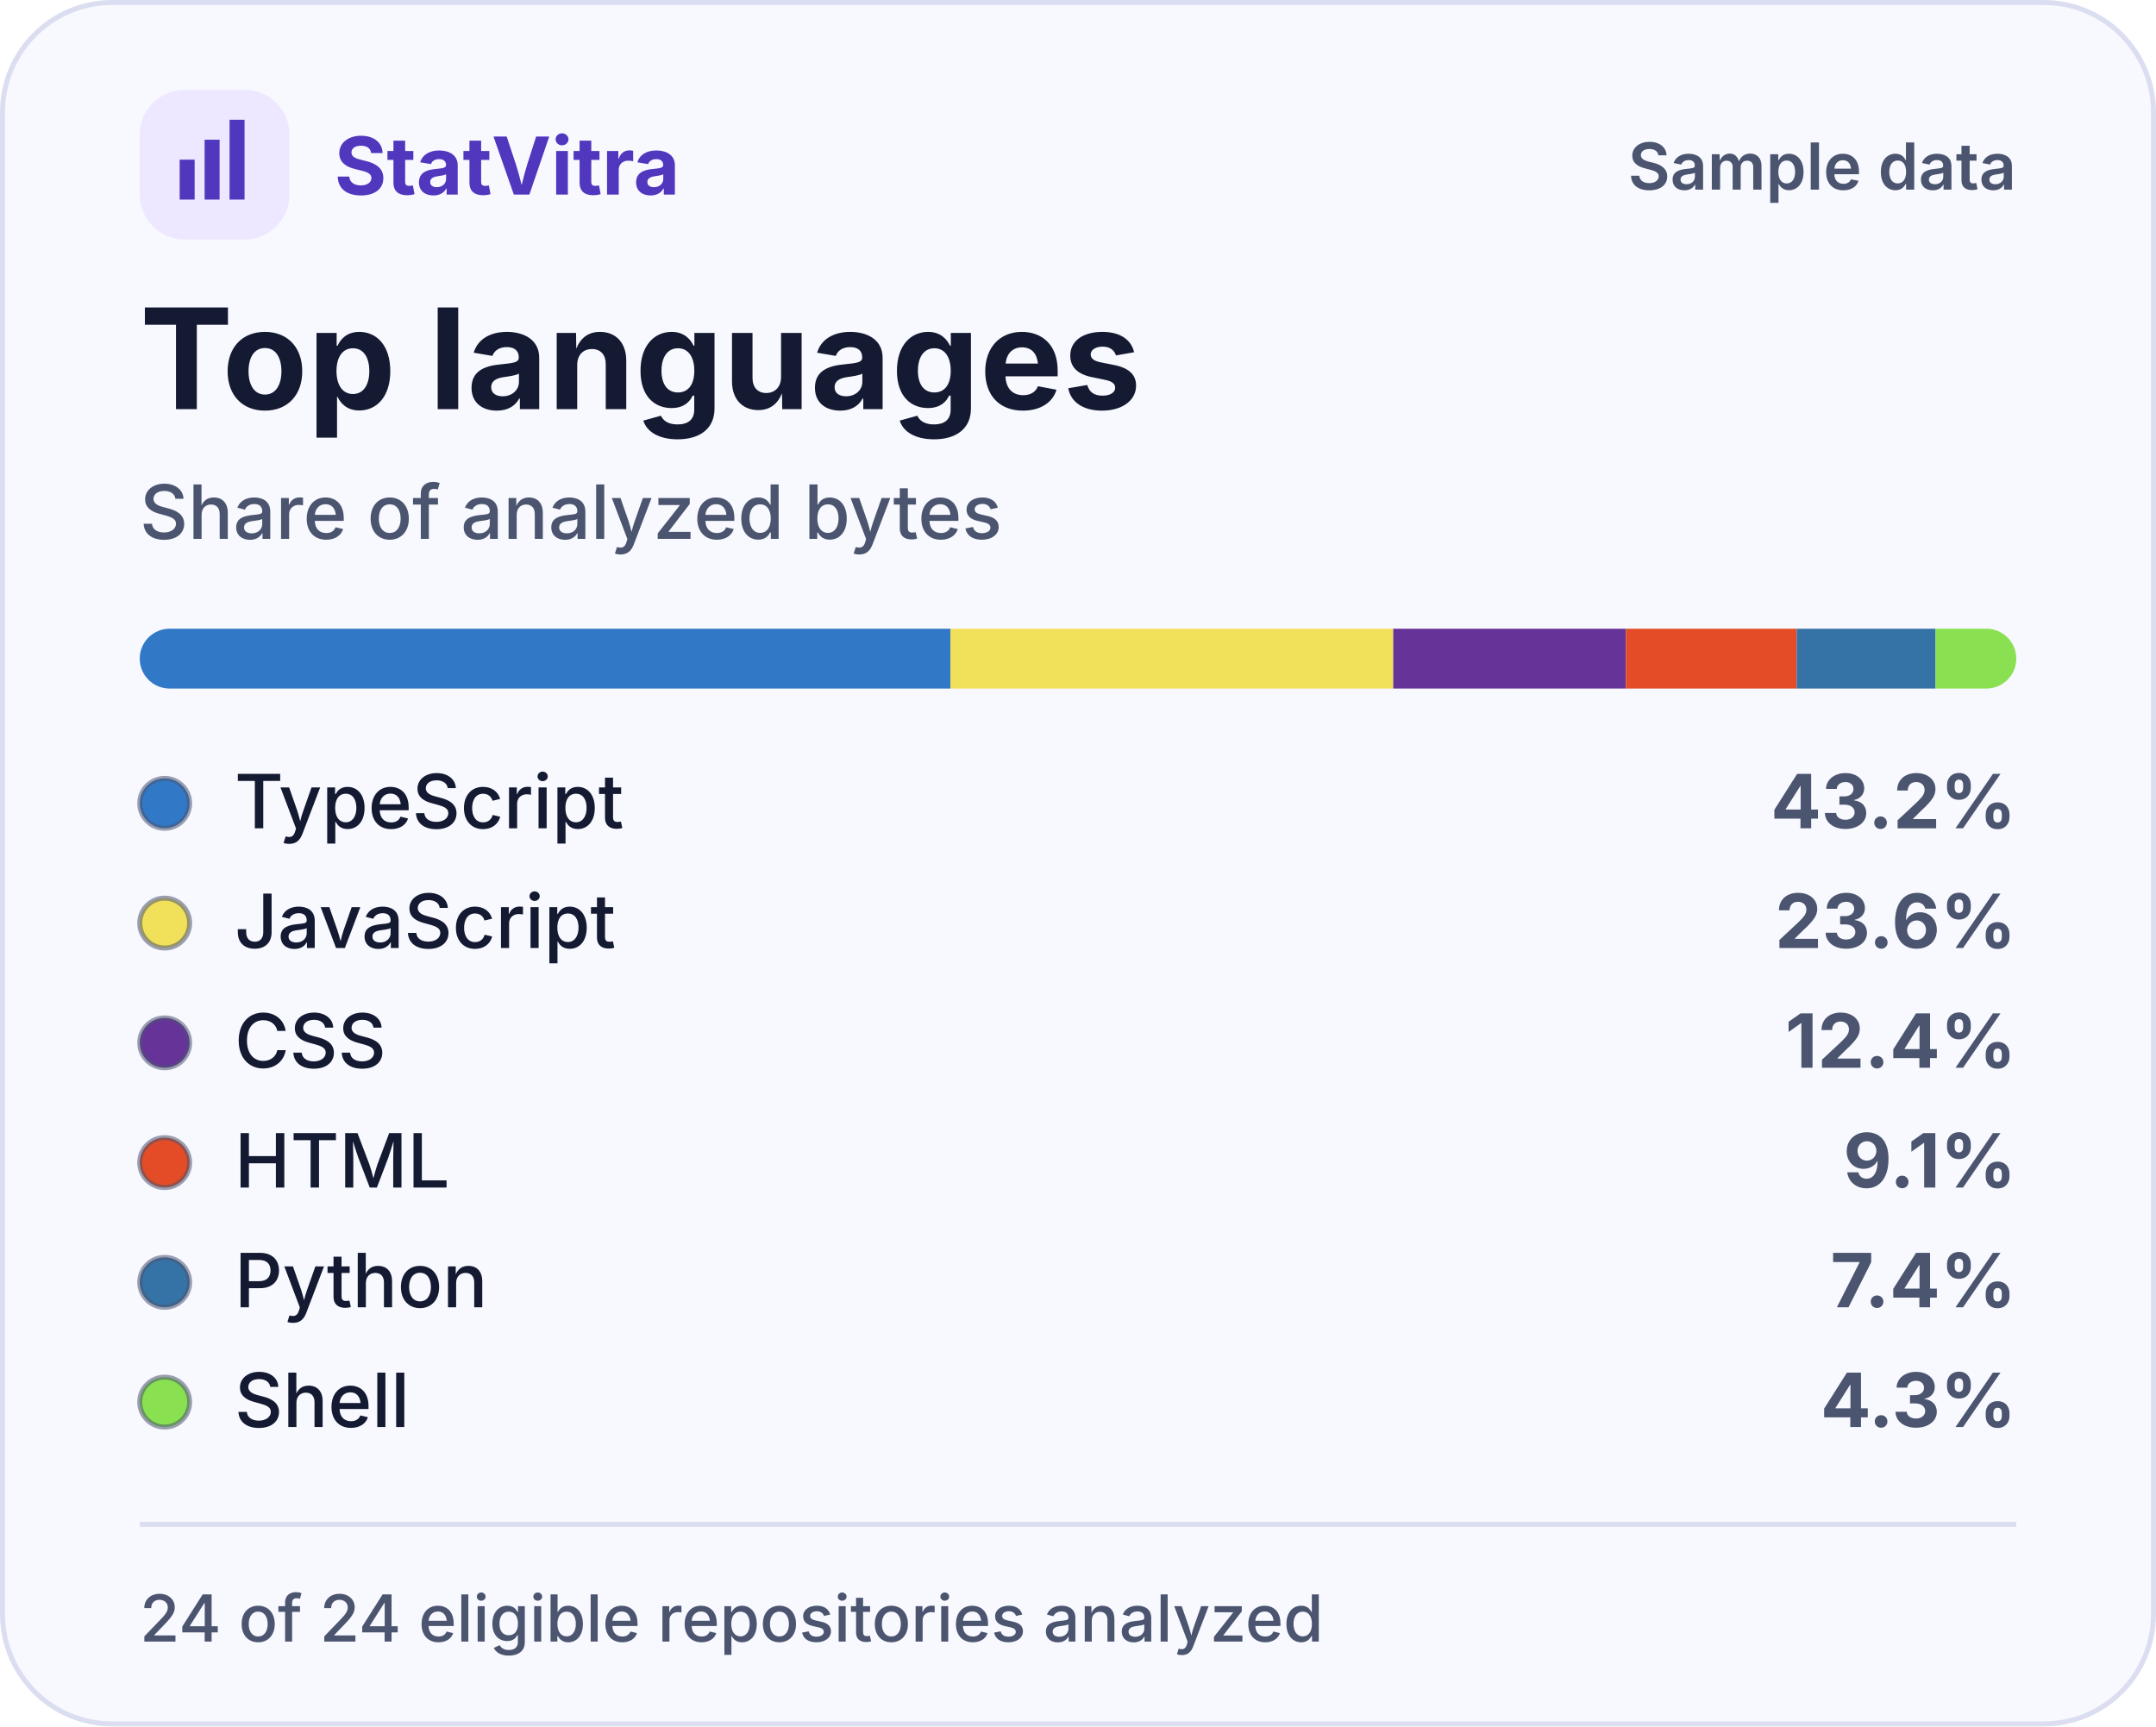
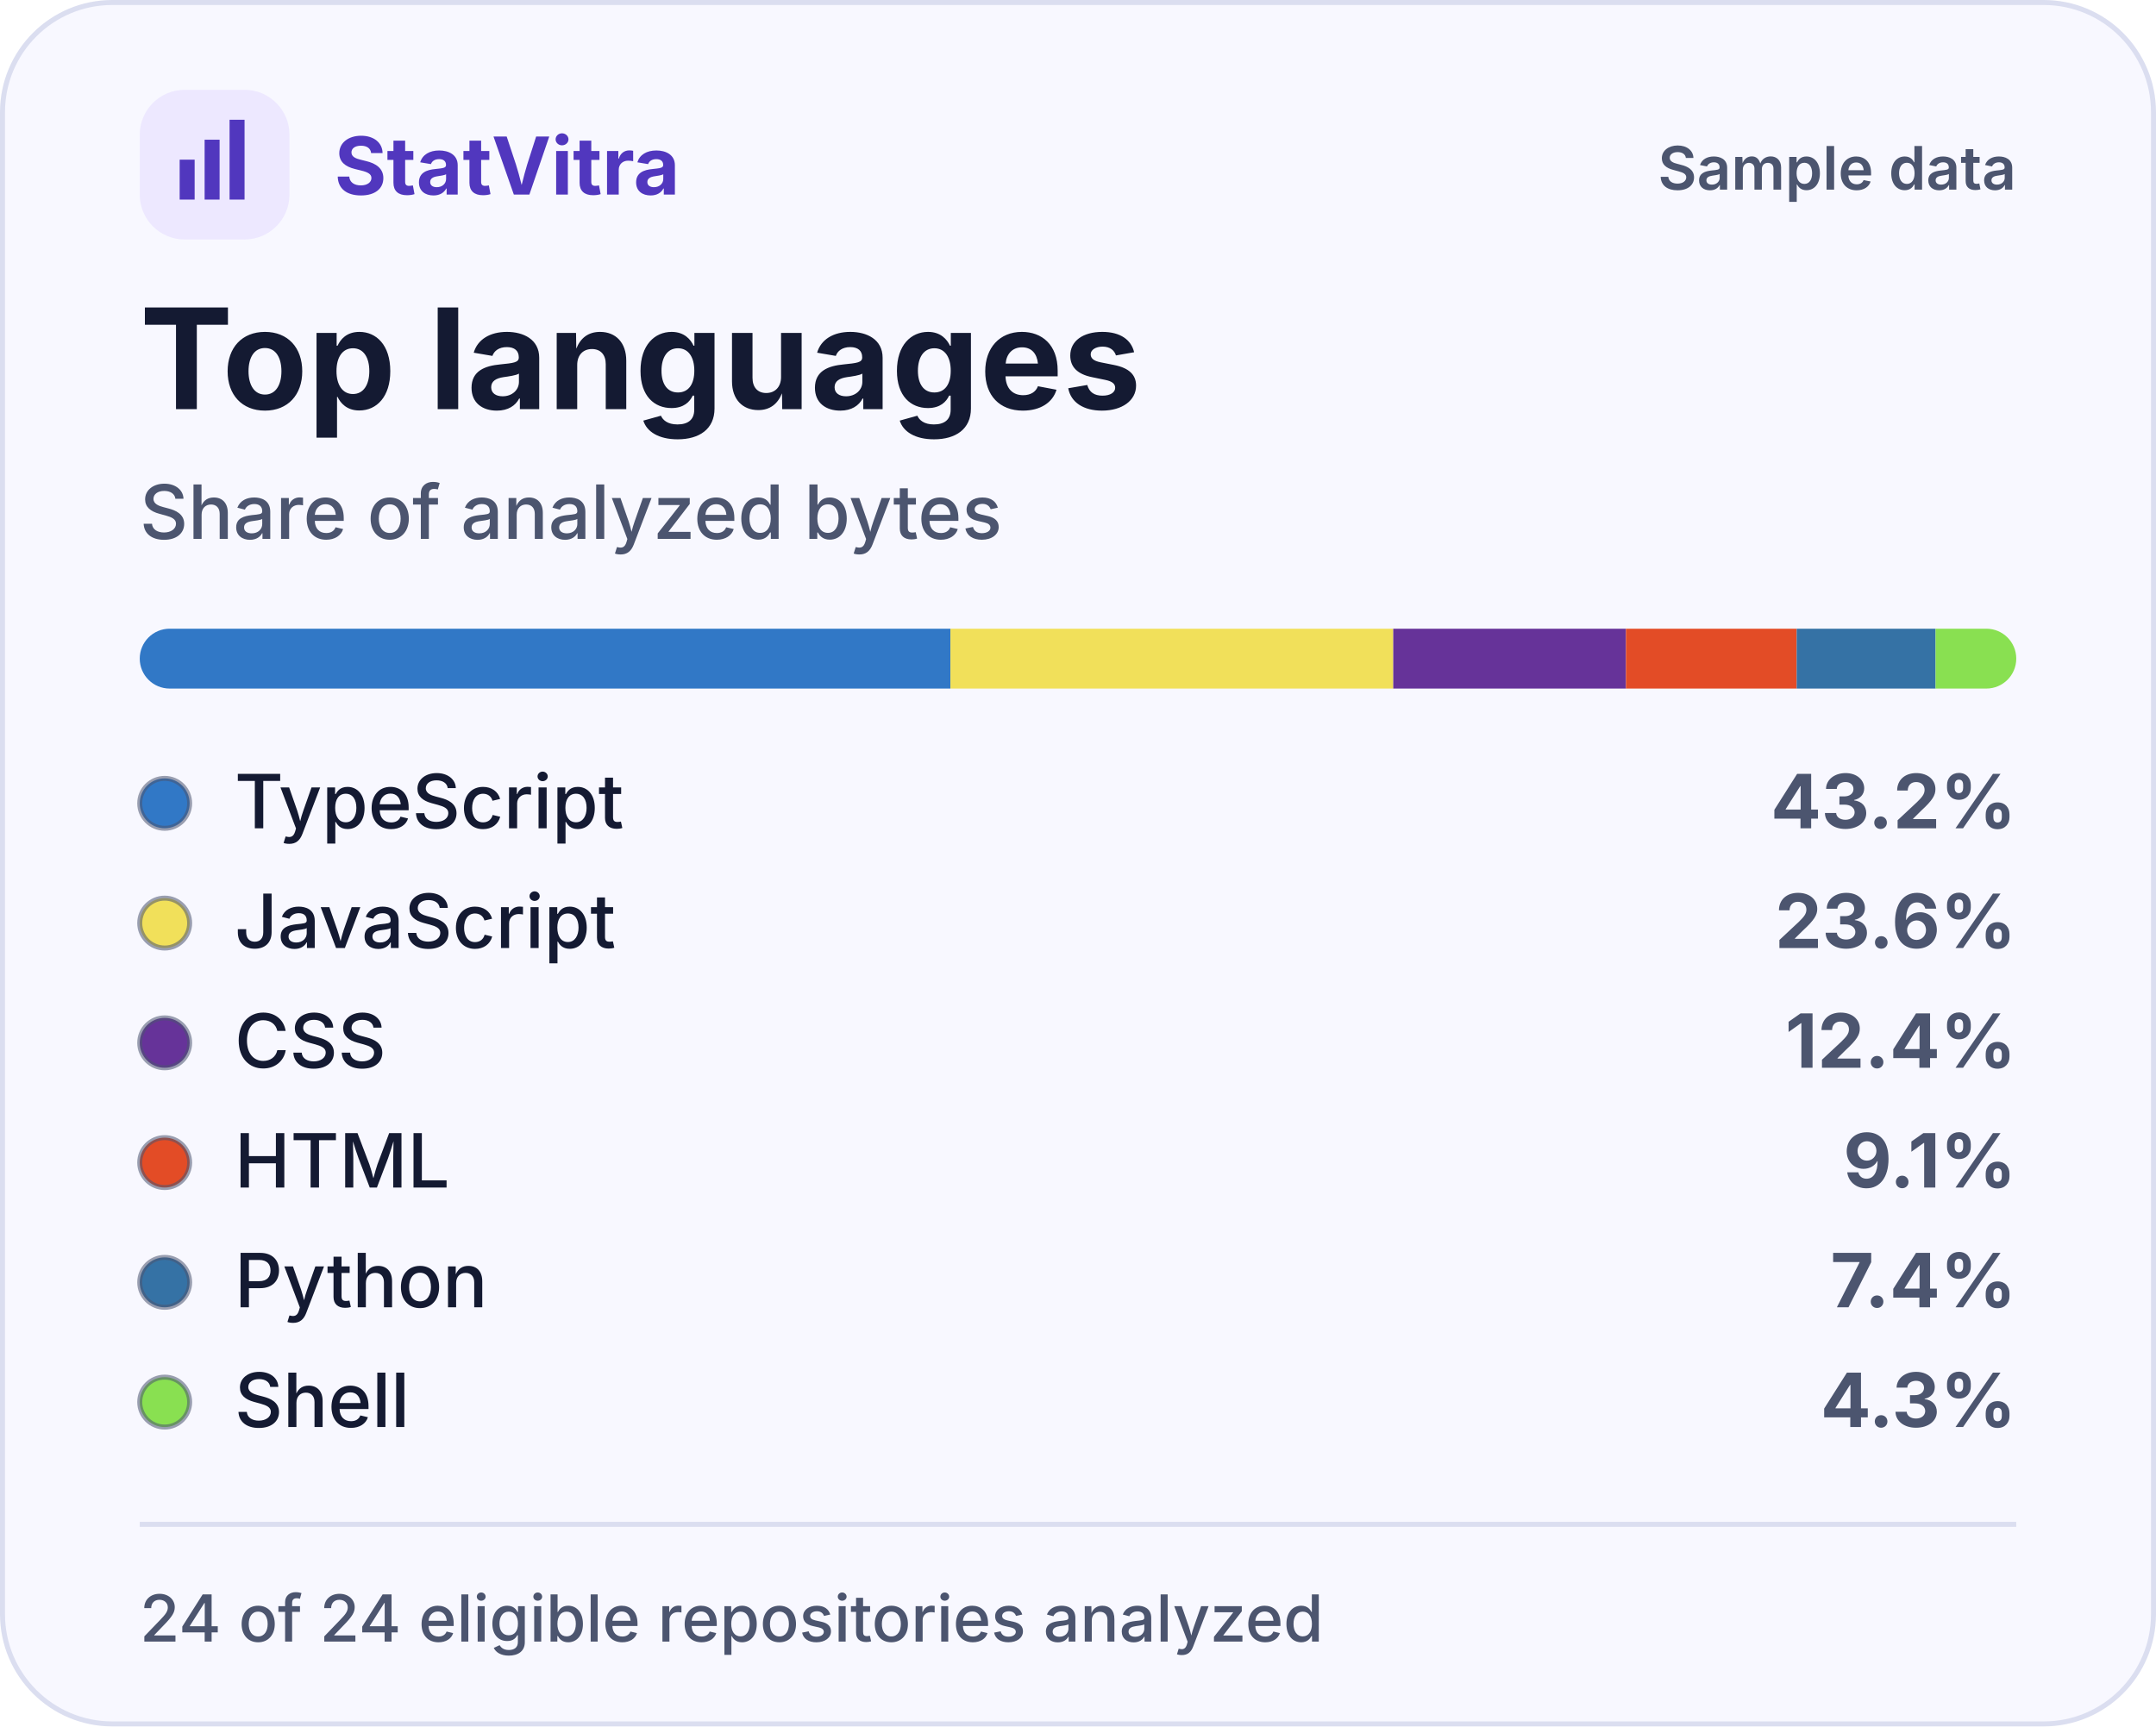
<svg xmlns="http://www.w3.org/2000/svg" width="432" height="346" viewBox="0 0 432 346" role="img" aria-labelledby="title description" xml:lang="en">
  <g font-family="system-ui, -apple-system, Segoe UI, sans-serif" font-variant-numeric="tabular-nums">
    <rect x="0.5" y="0.5" width="431" height="345" rx="22" fill="#f8f8ff" stroke="#dbdef0" />
    <rect x="28" y="18" width="30" height="30" rx="9" fill="#ede8ff" stroke="none" />
    <path d="M36 32h3v8h-3zm5-4h3v12h-3zm5-4h3v16h-3z" fill="#5137be" />
    <text x="67" y="39" font-size="16" font-weight="750" text-anchor="start" fill="#5137be" unicode-bidi="plaintext">StatVitra</text>
-     <text x="404" y="38" font-size="13" font-weight="600" text-anchor="end" fill="#4c556f" unicode-bidi="plaintext">Sample data</text>
+     <text x="404" y="38" font-size="12" font-weight="600" text-anchor="end" fill="#4c556f" unicode-bidi="plaintext">Sample data</text>
    <text x="28" y="82" font-size="28" font-weight="750" text-anchor="start" fill="#141a32" unicode-bidi="plaintext">Top languages</text>
    <text x="28" y="108" font-size="15" font-weight="500" text-anchor="start" fill="#4c556f" unicode-bidi="plaintext">Share of analyzed bytes</text>
-     <defs>
-       <clipPath id="bar">
-         <rect x="28" y="126" width="376" height="12" rx="6" />
-       </clipPath>
-     </defs>
-     <g clip-path="url(#bar)">
-       <rect x="28" y="126" width="162.432" height="12" rx="0" fill="#3178c6" stroke="none" />
-       <rect x="190.432" y="126" width="88.736" height="12" rx="0" fill="#f1e05a" stroke="none" />
-       <rect x="279.168" y="126" width="46.624" height="12" rx="0" fill="#663399" stroke="none" />
-       <rect x="325.792" y="126" width="34.216" height="12" rx="0" fill="#e34c26" stroke="none" />
-       <rect x="360.008" y="126" width="27.824" height="12" rx="0" fill="#3572A5" stroke="none" />
-       <rect x="387.832" y="126" width="16.168" height="12" rx="0" fill="#89e051" stroke="none" />
+     <g transform="translate(0 0)">
+       <g class="content">
+         <defs>
+           <clipPath id="bar">
+             <rect x="28" y="126" width="376" height="12" rx="6" />
+           </clipPath>
+         </defs>
+         <g clip-path="url(#bar)">
+           <rect x="28" y="126" width="162.432" height="12" rx="0" fill="#3178c6" stroke="none" />
+           <rect x="190.432" y="126" width="88.736" height="12" rx="0" fill="#f1e05a" stroke="none" />
+           <rect x="279.168" y="126" width="46.624" height="12" rx="0" fill="#663399" stroke="none" />
+           <rect x="325.792" y="126" width="34.216" height="12" rx="0" fill="#e34c26" stroke="none" />
+           <rect x="360.008" y="126" width="27.824" height="12" rx="0" fill="#3572A5" stroke="none" />
+           <rect x="387.832" y="126" width="16.168" height="12" rx="0" fill="#89e051" stroke="none" />
+         </g>
+         <circle cx="33" cy="161" r="5" fill="#3178c6" stroke="#4c556f" stroke-opacity=".55" />
+         <text x="47" y="166" font-size="15" font-weight="550" text-anchor="start" fill="#141a32" unicode-bidi="plaintext">TypeScript</text>
+         <text x="404" y="166" font-size="15" font-weight="650" text-anchor="end" fill="#4c556f" unicode-bidi="plaintext">43.2%</text>
+         <circle cx="33" cy="185" r="5" fill="#f1e05a" stroke="#4c556f" stroke-opacity=".55" />
+         <text x="47" y="190" font-size="15" font-weight="550" text-anchor="start" fill="#141a32" unicode-bidi="plaintext">JavaScript</text>
+         <text x="404" y="190" font-size="15" font-weight="650" text-anchor="end" fill="#4c556f" unicode-bidi="plaintext">23.6%</text>
+         <circle cx="33" cy="209" r="5" fill="#663399" stroke="#4c556f" stroke-opacity=".55" />
+         <text x="47" y="214" font-size="15" font-weight="550" text-anchor="start" fill="#141a32" unicode-bidi="plaintext">CSS</text>
+         <text x="404" y="214" font-size="15" font-weight="650" text-anchor="end" fill="#4c556f" unicode-bidi="plaintext">12.4%</text>
+         <circle cx="33" cy="233" r="5" fill="#e34c26" stroke="#4c556f" stroke-opacity=".55" />
+         <text x="47" y="238" font-size="15" font-weight="550" text-anchor="start" fill="#141a32" unicode-bidi="plaintext">HTML</text>
+         <text x="404" y="238" font-size="15" font-weight="650" text-anchor="end" fill="#4c556f" unicode-bidi="plaintext">9.1%</text>
+         <circle cx="33" cy="257" r="5" fill="#3572A5" stroke="#4c556f" stroke-opacity=".55" />
+         <text x="47" y="262" font-size="15" font-weight="550" text-anchor="start" fill="#141a32" unicode-bidi="plaintext">Python</text>
+         <text x="404" y="262" font-size="15" font-weight="650" text-anchor="end" fill="#4c556f" unicode-bidi="plaintext">7.4%</text>
+         <circle cx="33" cy="281" r="5" fill="#89e051" stroke="#4c556f" stroke-opacity=".55" />
+         <text x="47" y="286" font-size="15" font-weight="550" text-anchor="start" fill="#141a32" unicode-bidi="plaintext">Shell</text>
+         <text x="404" y="286" font-size="15" font-weight="650" text-anchor="end" fill="#4c556f" unicode-bidi="plaintext">4.3%</text>
+       </g>
    </g>
-     <circle cx="33" cy="161" r="5" fill="#3178c6" stroke="#4c556f" stroke-opacity=".55" />
-     <text x="47" y="166" font-size="15" font-weight="550" text-anchor="start" fill="#141a32" unicode-bidi="plaintext">TypeScript</text>
-     <text x="404" y="166" font-size="15" font-weight="650" text-anchor="end" fill="#4c556f" unicode-bidi="plaintext">43.2%</text>
-     <circle cx="33" cy="185" r="5" fill="#f1e05a" stroke="#4c556f" stroke-opacity=".55" />
-     <text x="47" y="190" font-size="15" font-weight="550" text-anchor="start" fill="#141a32" unicode-bidi="plaintext">JavaScript</text>
-     <text x="404" y="190" font-size="15" font-weight="650" text-anchor="end" fill="#4c556f" unicode-bidi="plaintext">23.6%</text>
-     <circle cx="33" cy="209" r="5" fill="#663399" stroke="#4c556f" stroke-opacity=".55" />
-     <text x="47" y="214" font-size="15" font-weight="550" text-anchor="start" fill="#141a32" unicode-bidi="plaintext">CSS</text>
-     <text x="404" y="214" font-size="15" font-weight="650" text-anchor="end" fill="#4c556f" unicode-bidi="plaintext">12.4%</text>
-     <circle cx="33" cy="233" r="5" fill="#e34c26" stroke="#4c556f" stroke-opacity=".55" />
-     <text x="47" y="238" font-size="15" font-weight="550" text-anchor="start" fill="#141a32" unicode-bidi="plaintext">HTML</text>
-     <text x="404" y="238" font-size="15" font-weight="650" text-anchor="end" fill="#4c556f" unicode-bidi="plaintext">9.1%</text>
-     <circle cx="33" cy="257" r="5" fill="#3572A5" stroke="#4c556f" stroke-opacity=".55" />
-     <text x="47" y="262" font-size="15" font-weight="550" text-anchor="start" fill="#141a32" unicode-bidi="plaintext">Python</text>
-     <text x="404" y="262" font-size="15" font-weight="650" text-anchor="end" fill="#4c556f" unicode-bidi="plaintext">7.4%</text>
-     <circle cx="33" cy="281" r="5" fill="#89e051" stroke="#4c556f" stroke-opacity=".55" />
-     <text x="47" y="286" font-size="15" font-weight="550" text-anchor="start" fill="#141a32" unicode-bidi="plaintext">Shell</text>
-     <text x="404" y="286" font-size="15" font-weight="650" text-anchor="end" fill="#4c556f" unicode-bidi="plaintext">4.3%</text>
    <rect x="28" y="305" width="376" height="1" rx="0" fill="#dbdef0" stroke="none" />
    <text x="28" y="329" font-size="13" font-weight="500" text-anchor="start" fill="#4c556f" unicode-bidi="plaintext">24 of 24 eligible repositories analyzed</text>
  </g>
</svg>
